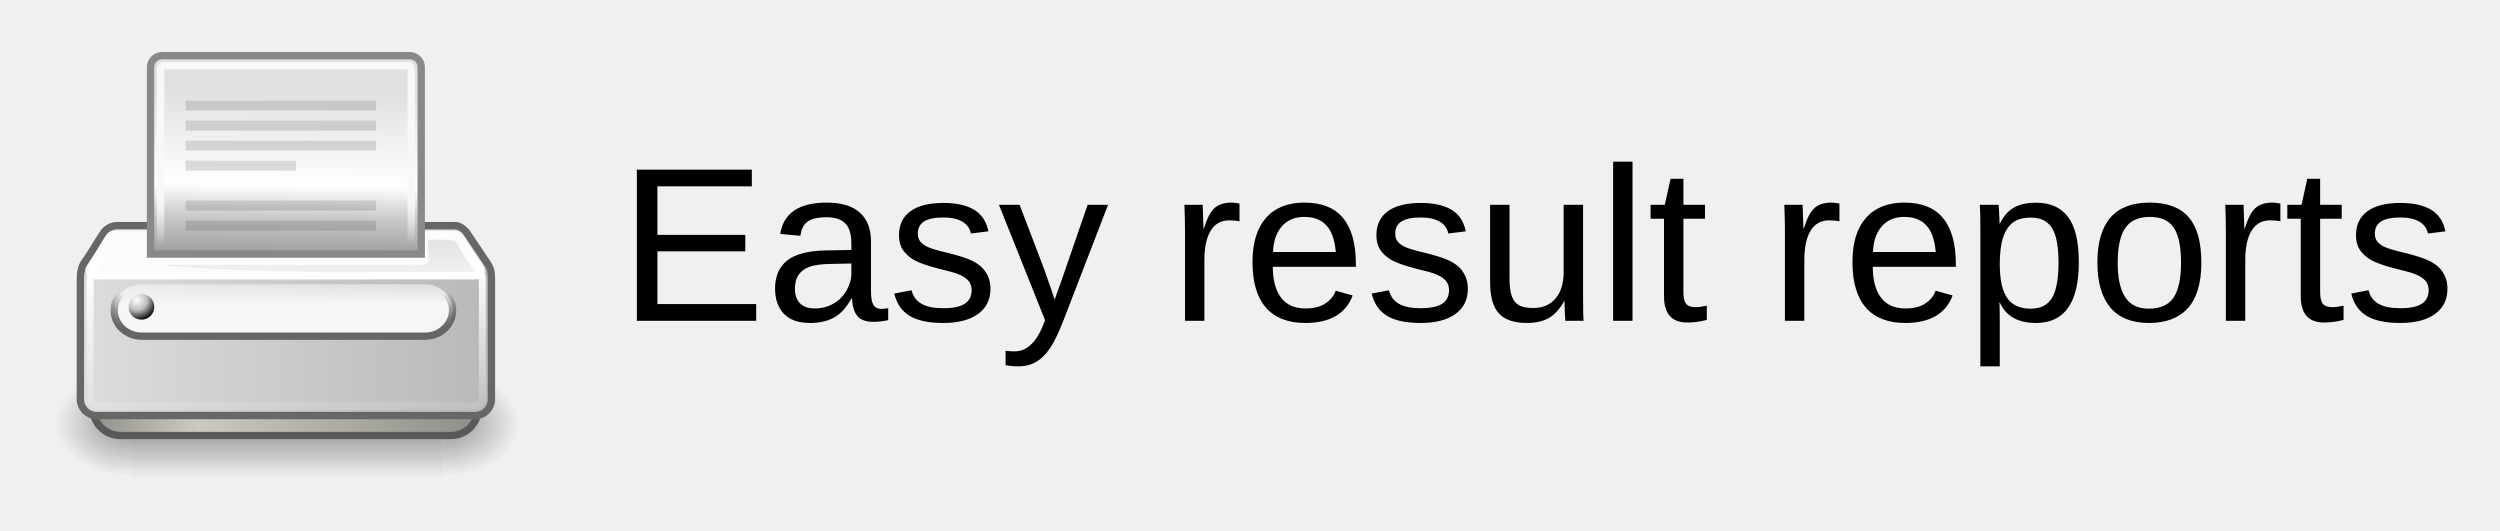
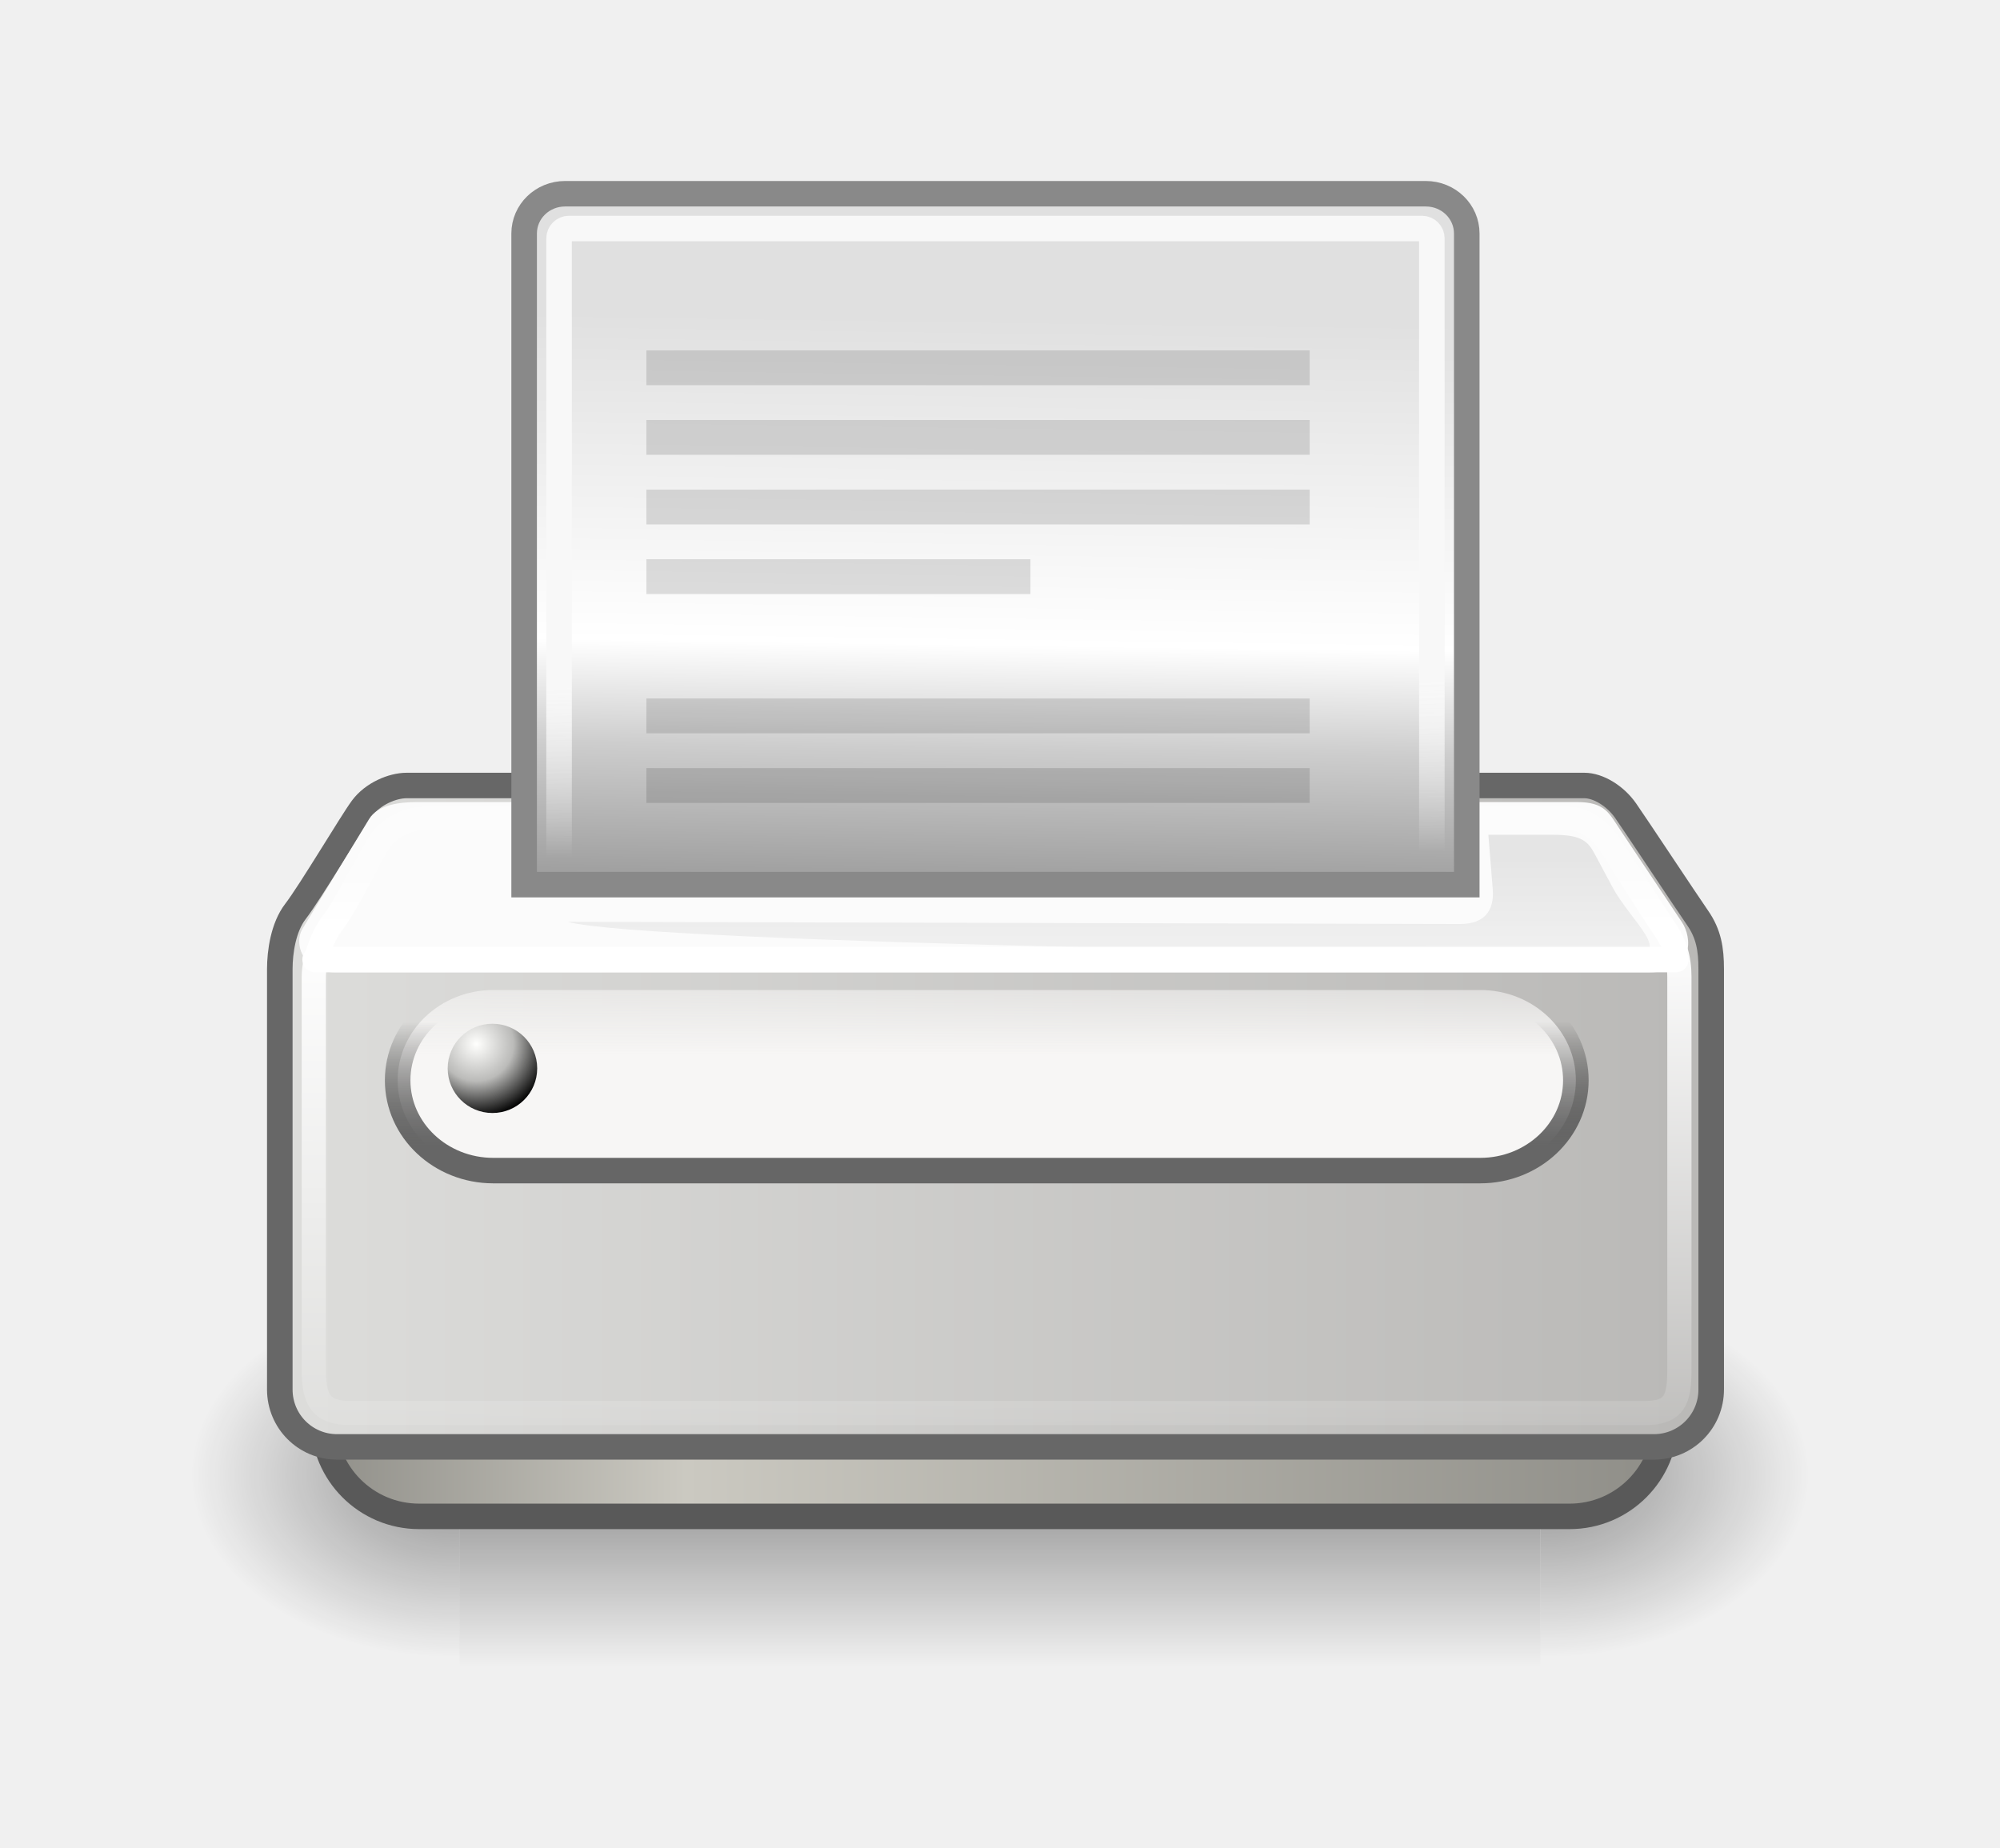
- <svg xmlns="http://www.w3.org/2000/svg" xmlns:xlink="http://www.w3.org/1999/xlink" width="48.106mm" height="10.209mm" viewBox="0 0 170.454 36.172" id="svg4470" version="1.1">
+ <svg xmlns="http://www.w3.org/2000/svg" xmlns:xlink="http://www.w3.org/1999/xlink" width="11.053mm" height="10.209mm" viewBox="0 0 39.163 36.172" id="svg4470" version="1.1">
  <defs id="defs4472">
    <radialGradient r="16" gradientTransform="matrix(1.5315,0,0,1.028,-3.9699,29.405)" cx="15.286" cy="33.37" gradientUnits="userSpaceOnUse" id="radialGradient4554">
      <stop offset="0" stop-color="#f00" id="stop3009" />
      <stop offset="1" stop-color="#800000" id="stop3011" />
    </radialGradient>
    <linearGradient y2="4.233" x2="7.23" gradientTransform="matrix(1.0345,0,0,1,4.1192,31.948)" y1="28.798" gradientUnits="userSpaceOnUse" x1="28.211" id="linearGradient4556">
      <stop offset="0" stop-opacity=".194" stop-color="#fff" id="stop2800" />
      <stop offset="1" stop-opacity="0" stop-color="#fff" id="stop2802" />
    </linearGradient>
    <linearGradient y2="2.5" x2="20.54" gradientTransform="matrix(1.0334,0,0,0.9055,3.5706,32.126)" y1="5.913" gradientUnits="userSpaceOnUse" x1="20.54" id="linearGradient4558">
      <stop offset="0" stop-opacity="0" id="stop2782" />
      <stop offset="1" stop-opacity=".233" stop-color="#fff" id="stop2784" />
    </linearGradient>
    <radialGradient r="16" gradientTransform="matrix(1.5315,0,0,1.028,-3.9699,29.405)" cx="15.286" cy="33.37" gradientUnits="userSpaceOnUse" id="radialGradient4554-3">
      <stop offset="0" stop-color="#f00" id="stop3009-6" />
      <stop offset="1" stop-color="#800000" id="stop3011-7" />
    </radialGradient>
    <linearGradient id="linearGradient2431">
      <stop offset="0" style="stop-color:#c6c6c6" id="stop2433" />
      <stop offset=".135" style="stop-color:#434343" id="stop2439" />
      <stop offset=".647" style="stop-color:#f9f9f9" id="stop2441" />
      <stop offset="1" style="stop-color:#bcbcbc" id="stop2435" />
    </linearGradient>
    <radialGradient gradientTransform="matrix(1,0,0,0.09243698,0,44.22976)" gradientUnits="userSpaceOnUse" xlink:href="#E" id="F" r="21.856" cy="48.735" cx="25.712" />
    <linearGradient id="E">
      <stop stop-color="#2e3436" id="R" />
      <stop stop-opacity="0" stop-color="#2e3436" offset="1" id="S" />
    </linearGradient>
    <radialGradient gradientTransform="matrix(0.6174379,2.560499,-3.788668,0.9135993,49.36735,-37.86865)" gradientUnits="userSpaceOnUse" xlink:href="#D" id="G" r="16.219" cy="12.06" cx="13.559" />
    <linearGradient id="D">
      <stop stop-color="#eeeeec" id="P" />
      <stop stop-color="#d3d7cf" offset="1" id="Q" />
    </linearGradient>
    <linearGradient gradientUnits="userSpaceOnUse" xlink:href="#C" id="H" y2="43.34" x2="0" y1="2.438" />
    <linearGradient id="C">
      <stop stop-opacity="0.8" stop-color="#fff" id="N" />
      <stop stop-opacity="0" stop-color="#fff" offset="1" id="O" />
    </linearGradient>
    <filter style="color-interpolation-filters:sRGB" id="K" height="1.302" width="1.321" y="-0.151" x="-0.16">
      <feGaussianBlur id="T" stdDeviation="0.533" />
    </filter>
    <radialGradient gradientTransform="matrix(2,2.0717464e-7,-2.1678585e-7,2.092784,-34.12499,-9.267566)" gradientUnits="userSpaceOnUse" xlink:href="#D" id="I" r="3.03" cy="8.609" cx="34.13" />
    <linearGradient gradientUnits="userSpaceOnUse" xlink:href="#C" id="J" y2="6.363" x2="36.533" y1="8.75" x1="34.13" />
    <linearGradient x1="302.86" y1="366.65" gradientTransform="matrix(2.7744,0,0,1.9697,-1892.2,-872.89)" x2="302.86" gradientUnits="userSpaceOnUse" y2="609.51" id="linearGradient6715">
      <stop offset="0" style="stop-color:black;stop-opacity:0" id="stop5050" />
      <stop offset=".5" style="stop-color:black" id="stop5056" />
      <stop offset="1" style="stop-color:black;stop-opacity:0" id="stop5052" />
    </linearGradient>
    <radialGradient r="117.14" gradientTransform="matrix(2.7744,0,0,1.9697,-1891.6,-872.89)" cx="605.71" cy="486.65" gradientUnits="userSpaceOnUse" xlink:href="#linearGradient5060" id="radialGradient6717" />
    <linearGradient id="linearGradient5060">
      <stop offset="0" style="stop-color:black" id="stop5062" />
      <stop offset="1" style="stop-color:black;stop-opacity:0" id="stop5064" />
    </linearGradient>
    <radialGradient r="117.14" gradientTransform="matrix(-2.7744,0,0,1.9697,112.76,-872.89)" cx="605.71" cy="486.65" gradientUnits="userSpaceOnUse" xlink:href="#linearGradient5060" id="radialGradient6719" />
    <linearGradient x1="1.846" x2="18.972" gradientTransform="matrix(2.3027,0,0,0.43792,0,0.58403)" y1="88.295" gradientUnits="userSpaceOnUse" y2="88.295" id="linearGradient1471">
      <stop offset="0" style="stop-color:#8e8d87" id="stop4670" />
      <stop offset=".276" style="stop-color:#cbc9c1" id="stop4676" />
      <stop offset="1" style="stop-color:#8e8d87" id="stop4672" />
    </linearGradient>
    <linearGradient x1="1.846" x2="18.972" gradientTransform="matrix(2.2918,0,0,0.43427,0.088552,2)" y1="88.295" gradientUnits="userSpaceOnUse" y2="88.295" id="linearGradient1468">
      <stop offset="0" style="stop-color:#dcdcda" id="stop4743" />
      <stop offset="1" style="stop-color:#bab9b7" id="stop4745" />
    </linearGradient>
    <linearGradient x1="15.388" x2="15.488" gradientTransform="matrix(1.4926,0,0,0.66874,0.081881,2)" y1="32.539" gradientUnits="userSpaceOnUse" y2="58.831" id="linearGradient1464">
      <stop offset="0" style="stop-color:#ffffff;stop-opacity:.124" id="stop4764" />
      <stop offset=".103" style="stop-color:#ffffff" id="stop4768" />
      <stop offset="1" style="stop-color:#ffffff;stop-opacity:0" id="stop4766" />
    </linearGradient>
    <linearGradient x1="25.057" x2="24.79" gradientTransform="matrix(0.94571,0,0,1.076,0.050167,4.0954)" y1="3.678" gradientUnits="userSpaceOnUse" y2="25.247" id="linearGradient1459">
      <stop offset="0" style="stop-color:#e0e0e0" id="stop260" />
      <stop offset=".405" style="stop-color:#ffffff" id="stop4886" />
      <stop offset=".534" style="stop-color:#cdcdcd" id="stop4884" />
      <stop offset="1" style="stop-color:#494949" id="stop261" />
    </linearGradient>
    <linearGradient x1="20.771" x2="20.718" gradientTransform="matrix(1.1988,0,0,0.85356,-0.14309,2.0345)" y1="25.14" gradientUnits="userSpaceOnUse" y2="19.337" id="linearGradient1456">
      <stop offset="0" style="stop-color:#ffffff;stop-opacity:0" id="stop15664" />
      <stop offset="1" style="stop-color:#f8f8f8" id="stop15666" />
    </linearGradient>
    <linearGradient x1="10.338" x2="10.338" gradientTransform="matrix(2.3698,0,0,0.42197,0,2)" y1="64.652" gradientUnits="userSpaceOnUse" y2="54.136" id="linearGradient1451">
      <stop offset="0" style="stop-color:#f7f6f5" id="stop4682" />
      <stop offset="1" style="stop-color:#f7f6f5;stop-opacity:0" id="stop4684" />
    </linearGradient>
    <linearGradient x1="9.732" x2="9.705" gradientTransform="matrix(2.3698,0,0,0.42197,0,2)" y1="70.725" gradientUnits="userSpaceOnUse" y2="62.282" id="linearGradient1453">
      <stop offset="0" style="stop-color:#666666" id="stop4690" />
      <stop offset="1" style="stop-color:#000000;stop-opacity:0" id="stop4692" />
    </linearGradient>
    <radialGradient r="2.123" cy="26.926" gradientUnits="userSpaceOnUse" cx="9.13" id="radialGradient1433">
      <stop offset="0" style="stop-color:#fffffd" id="stop4700" />
      <stop offset=".5" style="stop-color:#bbbbb9" id="stop4706" />
      <stop offset="1" style="stop-color:#000000" id="stop4702" />
    </radialGradient>
    <linearGradient x1="9.87" x2="9.913" gradientTransform="matrix(2.7721,0,0,0.36074,0.61872,2.8839)" y1="57.228" gradientUnits="userSpaceOnUse" y2="72.064" id="linearGradient1447">
      <stop offset="0" style="stop-color:#000000;stop-opacity:.237" id="stop4735" />
      <stop offset="1" style="stop-color:#000000;stop-opacity:0" id="stop4737" />
    </linearGradient>
  </defs>
-   <g id="layer1" transform="translate(-100.0139,-63.96154)">
-     <g transform="matrix(0.5,0,0,0.5,-189.4097,-185.0927)" style="display:inline" id="g5202">
-       <g transform="matrix(1.367164,0,0,1.36327,585.0215,499.5601)" id="layer1-6">
-         <g id="g6707" transform="matrix(0.02311,0,0,0.022715,44.685,39.361)">
-           <rect id="rect6709" style="color:#000000;opacity:0.402;fill:url(#linearGradient6715)" height="478.36" width="1339.6" y="-150.7" x="-1559.3" />
-           <path id="path6711" style="color:#000000;opacity:0.402;fill:url(#radialGradient6717)" d="m -219.62,-150.68 0,478.33 c 142.88,0.9 345.4,-107.17 345.4,-239.2 0,-132.02 -159.44,-239.13 -345.4,-239.13 z" />
-           <path id="path6713" style="color:#000000;opacity:0.402;fill:url(#radialGradient6719)" d="m -1559.3,-150.68 0,478.33 c -142.8,0.9 -345.4,-107.17 -345.4,-239.2 0,-132.02 159.5,-239.13 345.4,-239.13 z" />
-         </g>
-         <rect id="rect4652" style="fill:url(#linearGradient1471);stroke:#595959;stroke-width:0.732" rx="2.741" ry="2.749" height="6.492" width="38.438" y="36.004" x="4.75" />
-         <path id="rect4609" style="color:#000000;fill:url(#linearGradient1468);stroke:#676767;stroke-width:0.732" d="m 7.131,21.5 33.74,0 c 0.385,0 0.877,0.288 1.18,0.724 0.303,0.436 1.737,2.61 2.058,3.074 0.322,0.464 0.393,0.904 0.393,1.476 l 0,12.077 c 0,0.914 -0.732,1.649 -1.641,1.649 l -37.721,0 C 4.231,40.5 3.499,39.765 3.499,38.851 l 0,-12.077 c 0,-0.494 0.101,-1.202 0.446,-1.653 C 4.381,24.552 5.55,22.573 5.858,22.153 6.166,21.733 6.732,21.5 7.131,21.5 Z" />
-         <path id="path4718" style="fill:#fbfbfb;fill-rule:evenodd" d="m 7.425,21.976 c -0.503,0 -1.12,0.078 -1.37,0.491 l -1.9,3.138 c -0.282,0.466 0.034,1.263 0.933,1.263 l 37.644,0 c 1.31,0 1.22,-1.01 0.933,-1.44 l -1.768,-2.652 c -0.32,-0.48 -0.437,-0.8 -1.237,-0.8 l -33.234,0 z" />
-         <path id="path4750" style="color:#000000;fill:none;stroke:url(#linearGradient1464);stroke-width:0.694" d="m 7.605,22.446 32.828,0 c 0.365,0 0.833,0.273 1.121,0.685 0.288,0.413 1.296,2.03 1.602,2.469 0.305,0.44 0.435,0.856 0.435,1.398 l 0,11.281 c 0,0.865 -0.133,1.249 -0.997,1.249 l -37.062,0 c -0.863,0 -1.059,-0.384 -1.059,-1.249 l 0,-11.281 c 0,-0.468 0.221,-1.138 0.549,-1.565 0.414,-0.539 1.083,-1.971 1.375,-2.369 0.293,-0.397 0.83,-0.618 1.209,-0.618 z" />
-         <path id="rect15391" style="color:#000000;display:block;fill:url(#linearGradient1459);stroke:#898989;stroke-width:0.732;stroke-linecap:round" d="m 11.673,4.5 24.652,0 c 0.651,0 1.175,0.51 1.175,1.144 l 0,18.704 -27.002,0 0,-18.704 c 0,-0.634 0.524,-1.144 1.175,-1.144 z" />
-         <rect id="rect15660" style="color:#000000;display:block;fill:none;stroke:url(#linearGradient1456);stroke-width:0.732;stroke-linecap:round;stroke-linejoin:round" rx="0.283" ry="0.284" height="18.836" width="25.001" y="5.499" x="11.499" />
-         <rect id="rect4678" style="fill:url(#linearGradient1451);stroke:url(#linearGradient1453);stroke-width:0.732" rx="2.741" ry="2.749" height="5.188" width="33.75" y="27.375" x="6.875" />
-         <circle r="1.282" cy="27.626" cx="9.59" id="path4696" style="fill:url(#radialGradient1433)" transform="translate(0,2)" />
-         <path id="path4731" style="opacity:0.366;fill:url(#linearGradient1447);fill-rule:evenodd" d="m 11.744,25.416 25.562,0.063 c 0.688,0.001 0.988,-0.371 0.938,-1 l -0.125,-1.563 1.866,0 c 0.812,0 0.99,0.193 1.187,0.563 l 0.5,0.937 c 0.527,0.988 1.812,1.974 0.498,1.974 -4.502,0 -28.176,-0.349 -30.426,-0.974 z" />
-         <path id="path4760" style="fill:none;stroke:#ffffff;stroke-width:0.732px;stroke-linecap:round;stroke-linejoin:round" d="m 43.489,26.5 -38.978,0" />
-         <g id="g4849" style="opacity:0.436" transform="translate(0,2)">
-           <rect id="rect4833" style="color:#000000;fill:#000000;fill-opacity:0.292" height="1" width="19" y="7" x="14" />
-           <rect id="rect4835" style="color:#000000;fill:#000000;fill-opacity:0.292" height="1" width="19" y="9" x="14" />
-           <rect id="rect4837" style="color:#000000;fill:#000000;fill-opacity:0.292" height="1" width="19" y="11" x="14" />
-           <rect id="rect4839" style="color:#000000;fill:#000000;fill-opacity:0.292" height="1" width="11" y="13" x="14" />
-           <rect id="rect4843" style="color:#000000;fill:#000000;fill-opacity:0.292" height="1" width="19" y="17" x="14" />
-           <rect id="rect4845" style="color:#000000;fill:#000000;fill-opacity:0.292" height="1" width="19" y="19" x="14" />
-         </g>
+   <g id="layer1" transform="translate(-100.0139,-63.96153)">
+     <g id="layer1-6" transform="matrix(0.6835819,0,0,0.6816351,103.101,64.68739)">
+       <g transform="matrix(0.02311,0,0,0.022715,44.685,39.361)" id="g6707">
+         <rect x="-1559.3" y="-150.7" width="1339.6" height="478.36" style="color:#000000;opacity:0.402;fill:url(#linearGradient6715)" id="rect6709" />
+         <path d="m -219.62,-150.68 0,478.33 c 142.88,0.9 345.4,-107.17 345.4,-239.2 0,-132.02 -159.44,-239.13 -345.4,-239.13 z" style="color:#000000;opacity:0.402;fill:url(#radialGradient6717)" id="path6711" />
+         <path d="m -1559.3,-150.68 0,478.33 c -142.8,0.9 -345.4,-107.17 -345.4,-239.2 0,-132.02 159.5,-239.13 345.4,-239.13 z" style="color:#000000;opacity:0.402;fill:url(#radialGradient6719)" id="path6713" />
      </g>
-       <text transform="scale(1.001427,0.998575)" id="text3902" y="542.624" x="662.272" style="color:#000000;font-style:normal;font-variant:normal;font-weight:normal;font-stretch:normal;font-size:30px;line-height:125%;font-family:Arial;-inkscape-font-specification:Arial;text-indent:0;text-align:start;text-decoration:none;text-decoration-line:none;letter-spacing:0px;word-spacing:0px;text-transform:none;direction:ltr;block-progression:tb;writing-mode:lr-tb;baseline-shift:baseline;text-anchor:start;display:inline;overflow:visible;visibility:visible;fill:#000000;fill-opacity:1;fill-rule:nonzero;stroke:none;stroke-width:1px;marker:none;enable-background:accumulate" xml:space="preserve">
-         <tspan style="font-size:30px" y="542.624" x="662.272" id="tspan3904">Easy result reports</tspan>
-       </text>
+       <rect x="4.75" y="36.004" width="38.438" height="6.492" ry="2.749" rx="2.741" style="fill:url(#linearGradient1471);stroke:#595959;stroke-width:0.732" id="rect4652" />
+       <path d="m 7.131,21.5 33.74,0 c 0.385,0 0.877,0.288 1.18,0.724 0.303,0.436 1.737,2.61 2.058,3.074 0.322,0.464 0.393,0.904 0.393,1.476 l 0,12.077 c 0,0.914 -0.732,1.649 -1.641,1.649 l -37.721,0 C 4.231,40.5 3.499,39.765 3.499,38.851 l 0,-12.077 c 0,-0.494 0.101,-1.202 0.446,-1.653 C 4.381,24.552 5.55,22.573 5.858,22.153 6.166,21.733 6.732,21.5 7.131,21.5 Z" style="color:#000000;fill:url(#linearGradient1468);stroke:#676767;stroke-width:0.732" id="rect4609" />
+       <path d="m 7.425,21.976 c -0.503,0 -1.12,0.078 -1.37,0.491 l -1.9,3.138 c -0.282,0.466 0.034,1.263 0.933,1.263 l 37.644,0 c 1.31,0 1.22,-1.01 0.933,-1.44 l -1.768,-2.652 c -0.32,-0.48 -0.437,-0.8 -1.237,-0.8 l -33.234,0 z" style="fill:#fbfbfb;fill-rule:evenodd" id="path4718" />
+       <path d="m 7.605,22.446 32.828,0 c 0.365,0 0.833,0.273 1.121,0.685 0.288,0.413 1.296,2.03 1.602,2.469 0.305,0.44 0.435,0.856 0.435,1.398 l 0,11.281 c 0,0.865 -0.133,1.249 -0.997,1.249 l -37.062,0 c -0.863,0 -1.059,-0.384 -1.059,-1.249 l 0,-11.281 c 0,-0.468 0.221,-1.138 0.549,-1.565 0.414,-0.539 1.083,-1.971 1.375,-2.369 0.293,-0.397 0.83,-0.618 1.209,-0.618 z" style="color:#000000;fill:none;stroke:url(#linearGradient1464);stroke-width:0.694" id="path4750" />
+       <path d="m 11.673,4.5 24.652,0 c 0.651,0 1.175,0.51 1.175,1.144 l 0,18.704 -27.002,0 0,-18.704 c 0,-0.634 0.524,-1.144 1.175,-1.144 z" style="color:#000000;display:block;fill:url(#linearGradient1459);stroke:#898989;stroke-width:0.732;stroke-linecap:round" id="rect15391" />
+       <rect x="11.499" y="5.499" width="25.001" height="18.836" ry="0.284" rx="0.283" style="color:#000000;display:block;fill:none;stroke:url(#linearGradient1456);stroke-width:0.732;stroke-linecap:round;stroke-linejoin:round" id="rect15660" />
+       <rect x="6.875" y="27.375" width="33.75" height="5.188" ry="2.749" rx="2.741" style="fill:url(#linearGradient1451);stroke:url(#linearGradient1453);stroke-width:0.732" id="rect4678" />
+       <circle transform="translate(0,2)" style="fill:url(#radialGradient1433)" id="path4696" cx="9.59" cy="27.626" r="1.282" />
+       <path d="m 11.744,25.416 25.562,0.063 c 0.688,0.001 0.988,-0.371 0.938,-1 l -0.125,-1.563 1.866,0 c 0.812,0 0.99,0.193 1.187,0.563 l 0.5,0.937 c 0.527,0.988 1.812,1.974 0.498,1.974 -4.502,0 -28.176,-0.349 -30.426,-0.974 z" style="opacity:0.366;fill:url(#linearGradient1447);fill-rule:evenodd" id="path4731" />
+       <path d="m 43.489,26.5 -38.978,0" style="fill:none;stroke:#ffffff;stroke-width:0.732px;stroke-linecap:round;stroke-linejoin:round" id="path4760" />
+       <g transform="translate(0,2)" style="opacity:0.436" id="g4849">
+         <rect x="14" y="7" width="19" height="1" style="color:#000000;fill:#000000;fill-opacity:0.292" id="rect4833" />
+         <rect x="14" y="9" width="19" height="1" style="color:#000000;fill:#000000;fill-opacity:0.292" id="rect4835" />
+         <rect x="14" y="11" width="19" height="1" style="color:#000000;fill:#000000;fill-opacity:0.292" id="rect4837" />
+         <rect x="14" y="13" width="11" height="1" style="color:#000000;fill:#000000;fill-opacity:0.292" id="rect4839" />
+         <rect x="14" y="17" width="19" height="1" style="color:#000000;fill:#000000;fill-opacity:0.292" id="rect4843" />
+         <rect x="14" y="19" width="19" height="1" style="color:#000000;fill:#000000;fill-opacity:0.292" id="rect4845" />
+       </g>
    </g>
  </g>
</svg>
